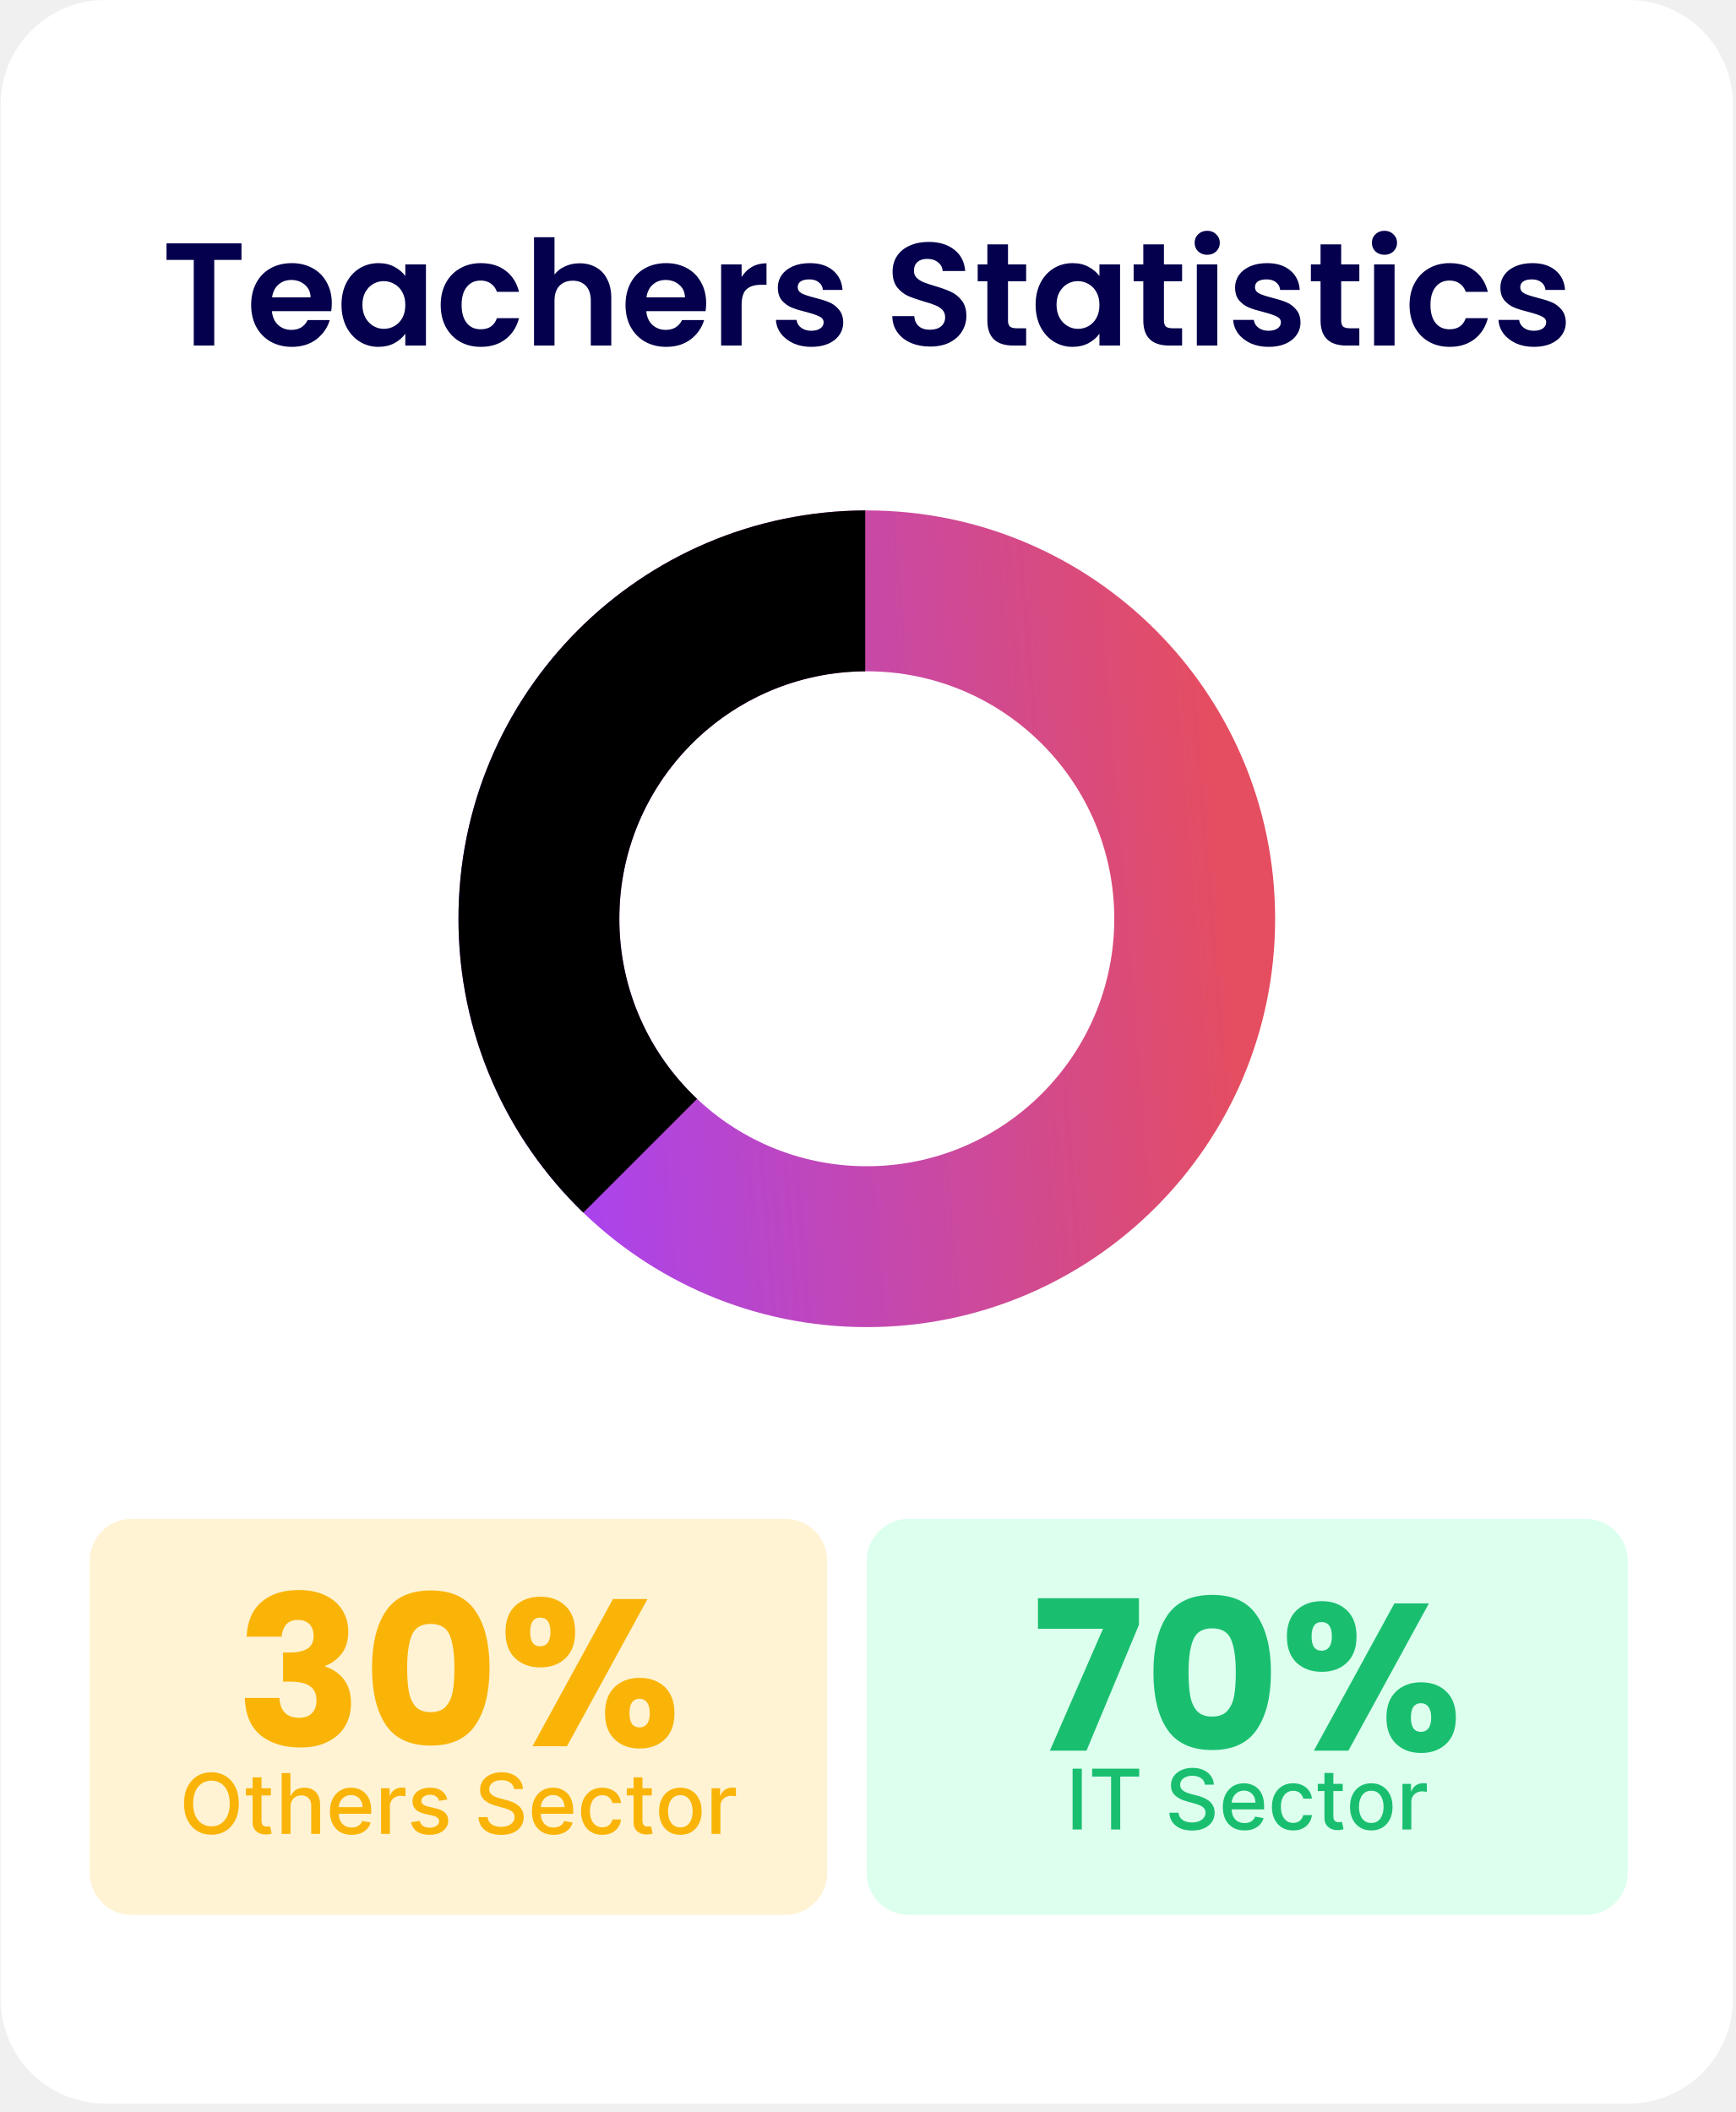
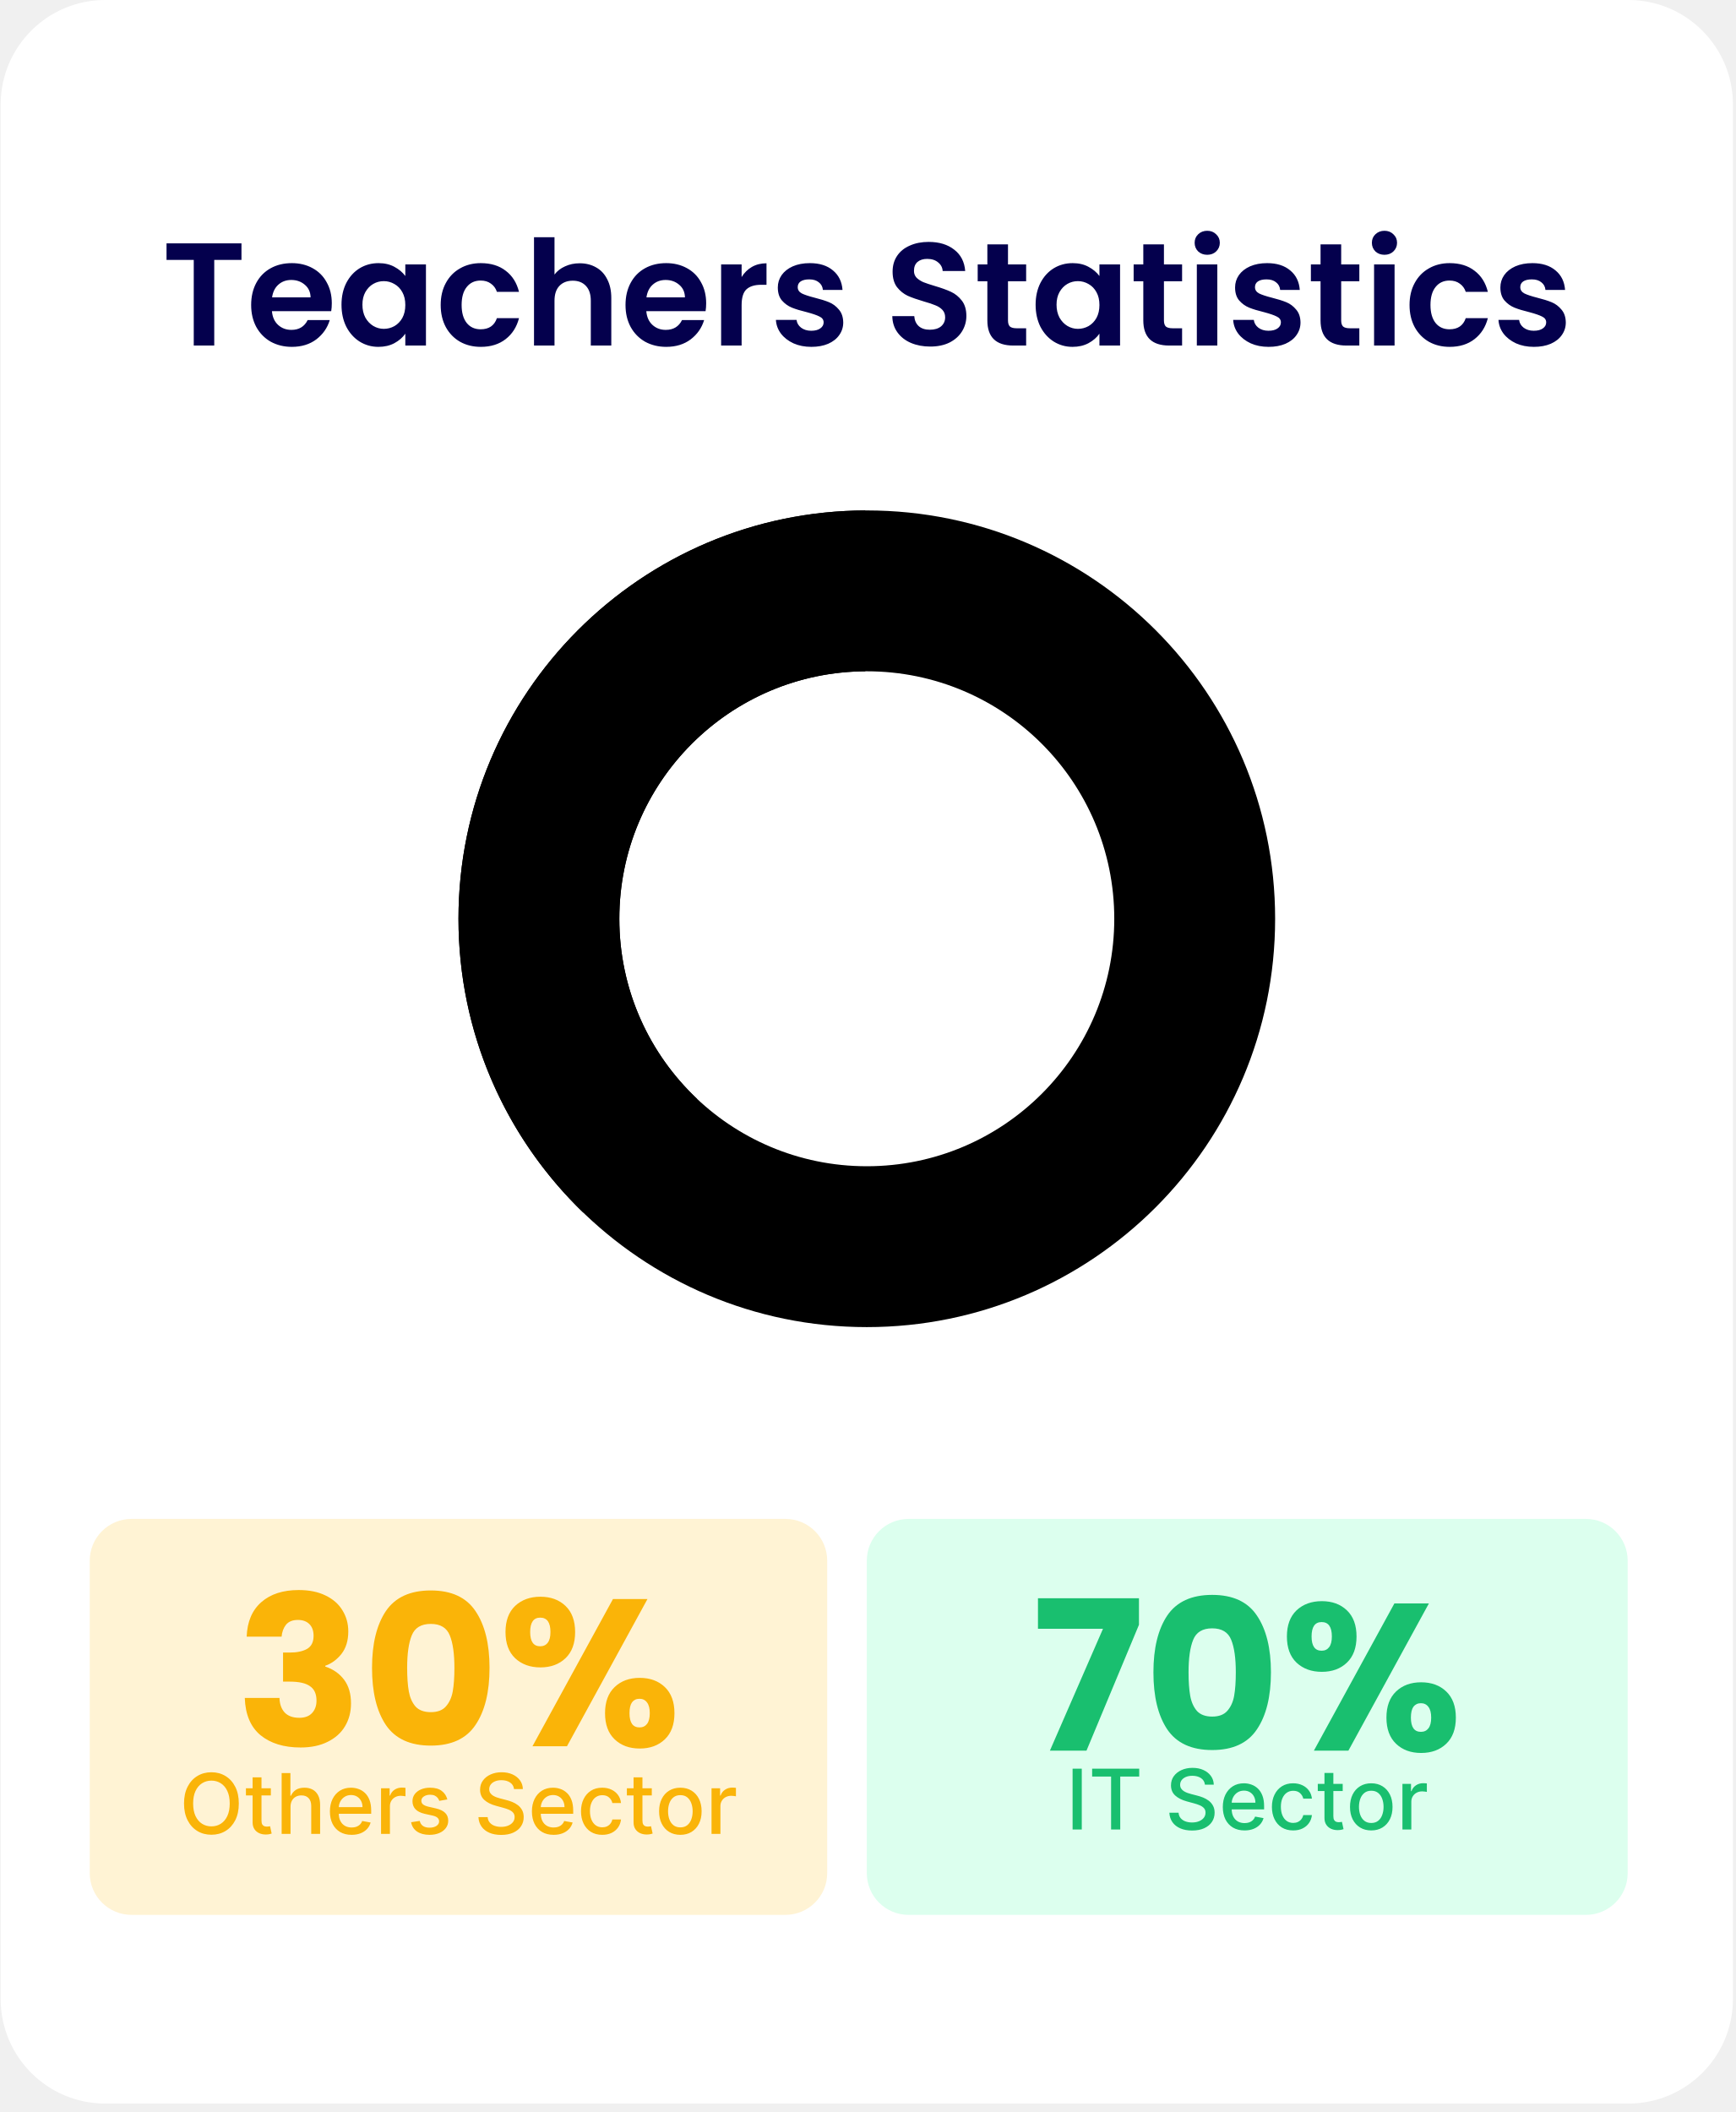
<svg xmlns="http://www.w3.org/2000/svg" width="166" height="202" viewBox="0 0 166 202" fill="none">
  <rect x="0.063" width="165.688" height="201.193" rx="10" fill="white" />
  <rect x="8.583" y="145.274" width="70.538" height="37.872" rx="4" fill="#FFF3D4" />
  <path d="M22.842 172.494C22.842 173.115 22.729 173.649 22.501 174.096C22.274 174.541 21.963 174.884 21.567 175.124C21.173 175.363 20.725 175.482 20.223 175.482C19.719 175.482 19.269 175.363 18.874 175.124C18.48 174.884 18.169 174.54 17.942 174.093C17.715 173.646 17.601 173.113 17.601 172.494C17.601 171.873 17.715 171.339 17.942 170.894C18.169 170.447 18.48 170.105 18.874 169.866C19.269 169.625 19.719 169.505 20.223 169.505C20.725 169.505 21.173 169.625 21.567 169.866C21.963 170.105 22.274 170.447 22.501 170.894C22.729 171.339 22.842 171.873 22.842 172.494ZM21.973 172.494C21.973 172.02 21.896 171.622 21.743 171.298C21.591 170.972 21.383 170.726 21.118 170.559C20.855 170.391 20.556 170.306 20.223 170.306C19.888 170.306 19.589 170.391 19.325 170.559C19.062 170.726 18.854 170.972 18.7 171.298C18.549 171.622 18.473 172.02 18.473 172.494C18.473 172.967 18.549 173.367 18.7 173.693C18.854 174.016 19.062 174.263 19.325 174.431C19.589 174.598 19.888 174.681 20.223 174.681C20.556 174.681 20.855 174.598 21.118 174.431C21.383 174.263 21.591 174.016 21.743 173.693C21.896 173.367 21.973 172.967 21.973 172.494ZM25.906 171.039V171.721H23.522V171.039H25.906ZM24.161 169.994H25.011V174.122C25.011 174.286 25.035 174.41 25.084 174.494C25.134 174.575 25.197 174.631 25.275 174.661C25.354 174.69 25.441 174.704 25.533 174.704C25.602 174.704 25.661 174.699 25.712 174.69C25.764 174.68 25.803 174.673 25.832 174.667L25.985 175.369C25.936 175.388 25.866 175.407 25.775 175.426C25.684 175.446 25.57 175.458 25.434 175.46C25.21 175.463 25.002 175.424 24.809 175.34C24.616 175.257 24.459 175.128 24.34 174.954C24.221 174.78 24.161 174.561 24.161 174.298V169.994ZM27.788 172.812V175.403H26.939V169.585H27.777V171.749H27.831C27.933 171.515 28.09 171.328 28.3 171.19C28.51 171.052 28.785 170.982 29.124 170.982C29.423 170.982 29.684 171.044 29.908 171.167C30.133 171.29 30.307 171.474 30.43 171.718C30.555 171.961 30.618 172.264 30.618 172.627V175.403H29.768V172.73C29.768 172.409 29.686 172.161 29.521 171.985C29.357 171.807 29.127 171.718 28.834 171.718C28.633 171.718 28.453 171.761 28.294 171.846C28.137 171.931 28.013 172.056 27.922 172.221C27.833 172.384 27.788 172.581 27.788 172.812ZM33.632 175.491C33.202 175.491 32.832 175.399 32.521 175.215C32.213 175.03 31.974 174.769 31.805 174.434C31.639 174.097 31.555 173.702 31.555 173.249C31.555 172.802 31.639 172.409 31.805 172.068C31.974 171.727 32.209 171.461 32.51 171.269C32.813 171.078 33.167 170.982 33.572 170.982C33.819 170.982 34.057 171.023 34.288 171.105C34.519 171.186 34.727 171.314 34.91 171.488C35.094 171.662 35.239 171.889 35.345 172.167C35.451 172.444 35.504 172.78 35.504 173.176V173.477H32.035V172.84H34.672C34.672 172.617 34.626 172.419 34.535 172.247C34.445 172.072 34.317 171.935 34.152 171.835C33.989 171.734 33.798 171.684 33.578 171.684C33.34 171.684 33.131 171.743 32.953 171.86C32.777 171.976 32.641 172.127 32.544 172.315C32.449 172.5 32.402 172.702 32.402 172.92V173.417C32.402 173.709 32.453 173.957 32.555 174.161C32.66 174.366 32.804 174.522 32.99 174.63C33.176 174.736 33.392 174.789 33.641 174.789C33.802 174.789 33.948 174.766 34.081 174.721C34.214 174.674 34.328 174.604 34.425 174.511C34.521 174.418 34.595 174.303 34.646 174.167L35.45 174.312C35.386 174.549 35.27 174.756 35.104 174.934C34.939 175.11 34.732 175.248 34.482 175.346C34.233 175.443 33.95 175.491 33.632 175.491ZM36.447 175.403V171.039H37.268V171.732H37.313C37.393 171.498 37.533 171.313 37.734 171.178C37.936 171.042 38.166 170.974 38.421 170.974C38.474 170.974 38.537 170.976 38.609 170.98C38.683 170.983 38.74 170.988 38.782 170.994V171.806C38.748 171.797 38.687 171.786 38.6 171.775C38.513 171.762 38.426 171.755 38.339 171.755C38.138 171.755 37.959 171.798 37.802 171.883C37.647 171.966 37.523 172.083 37.433 172.232C37.342 172.38 37.296 172.549 37.296 172.738V175.403H36.447ZM42.787 172.105L42.017 172.241C41.985 172.142 41.934 172.049 41.864 171.96C41.795 171.871 41.703 171.798 41.585 171.741C41.468 171.684 41.321 171.656 41.145 171.656C40.904 171.656 40.704 171.71 40.543 171.818C40.382 171.924 40.301 172.061 40.301 172.23C40.301 172.375 40.355 172.493 40.463 172.582C40.571 172.671 40.745 172.744 40.986 172.801L41.679 172.96C42.081 173.052 42.38 173.195 42.577 173.389C42.774 173.582 42.872 173.833 42.872 174.141C42.872 174.403 42.796 174.636 42.645 174.84C42.495 175.043 42.286 175.202 42.017 175.318C41.75 175.433 41.44 175.491 41.088 175.491C40.599 175.491 40.201 175.387 39.892 175.178C39.583 174.968 39.394 174.67 39.324 174.284L40.145 174.159C40.196 174.373 40.301 174.534 40.46 174.644C40.619 174.752 40.827 174.806 41.082 174.806C41.361 174.806 41.583 174.748 41.75 174.633C41.917 174.516 42 174.373 42 174.204C42 174.068 41.949 173.953 41.847 173.86C41.746 173.767 41.592 173.697 41.383 173.65L40.645 173.488C40.238 173.395 39.937 173.248 39.742 173.045C39.548 172.842 39.452 172.586 39.452 172.275C39.452 172.017 39.524 171.792 39.668 171.599C39.812 171.406 40.01 171.255 40.264 171.147C40.518 171.037 40.809 170.982 41.136 170.982C41.608 170.982 41.979 171.085 42.25 171.289C42.521 171.492 42.7 171.764 42.787 172.105ZM49.165 171.113C49.135 170.844 49.01 170.636 48.79 170.488C48.57 170.338 48.294 170.264 47.96 170.264C47.722 170.264 47.515 170.302 47.341 170.377C47.167 170.451 47.031 170.553 46.935 170.684C46.84 170.813 46.793 170.96 46.793 171.124C46.793 171.263 46.825 171.382 46.889 171.482C46.956 171.583 47.042 171.667 47.148 171.735C47.256 171.802 47.371 171.857 47.494 171.903C47.617 171.946 47.736 171.982 47.849 172.011L48.418 172.159C48.603 172.204 48.794 172.266 48.989 172.343C49.184 172.421 49.365 172.523 49.531 172.65C49.698 172.777 49.832 172.934 49.935 173.122C50.039 173.309 50.091 173.534 50.091 173.795C50.091 174.124 50.006 174.417 49.835 174.673C49.667 174.928 49.421 175.13 49.099 175.278C48.779 175.426 48.392 175.499 47.938 175.499C47.502 175.499 47.125 175.43 46.807 175.292C46.489 175.154 46.24 174.958 46.06 174.704C45.88 174.448 45.78 174.145 45.761 173.795H46.642C46.659 174.005 46.727 174.18 46.847 174.32C46.968 174.459 47.122 174.562 47.31 174.63C47.499 174.696 47.706 174.73 47.932 174.73C48.18 174.73 48.401 174.691 48.594 174.613C48.789 174.534 48.942 174.424 49.054 174.284C49.166 174.141 49.222 173.976 49.222 173.786C49.222 173.614 49.172 173.473 49.074 173.363C48.977 173.253 48.846 173.162 48.679 173.09C48.514 173.018 48.328 172.955 48.119 172.9L47.432 172.712C46.966 172.586 46.597 172.399 46.324 172.153C46.053 171.907 45.918 171.581 45.918 171.176C45.918 170.84 46.008 170.548 46.19 170.298C46.372 170.048 46.618 169.854 46.929 169.715C47.24 169.575 47.59 169.505 47.98 169.505C48.374 169.505 48.722 169.574 49.023 169.712C49.326 169.851 49.564 170.041 49.739 170.284C49.913 170.524 50.004 170.801 50.011 171.113H49.165ZM52.952 175.491C52.523 175.491 52.152 175.399 51.842 175.215C51.533 175.03 51.294 174.769 51.126 174.434C50.959 174.097 50.876 173.702 50.876 173.249C50.876 172.802 50.959 172.409 51.126 172.068C51.294 171.727 51.529 171.461 51.83 171.269C52.133 171.078 52.487 170.982 52.893 170.982C53.139 170.982 53.378 171.023 53.609 171.105C53.84 171.186 54.047 171.314 54.231 171.488C54.415 171.662 54.559 171.889 54.666 172.167C54.772 172.444 54.825 172.78 54.825 173.176V173.477H51.356V172.84H53.992C53.992 172.617 53.947 172.419 53.856 172.247C53.765 172.072 53.637 171.935 53.472 171.835C53.309 171.734 53.118 171.684 52.898 171.684C52.66 171.684 52.452 171.743 52.273 171.86C52.097 171.976 51.961 172.127 51.864 172.315C51.77 172.5 51.722 172.702 51.722 172.92V173.417C51.722 173.709 51.773 173.957 51.876 174.161C51.98 174.366 52.125 174.522 52.31 174.63C52.496 174.736 52.713 174.789 52.961 174.789C53.122 174.789 53.269 174.766 53.401 174.721C53.534 174.674 53.648 174.604 53.745 174.511C53.842 174.418 53.916 174.303 53.967 174.167L54.771 174.312C54.706 174.549 54.591 174.756 54.424 174.934C54.259 175.11 54.052 175.248 53.802 175.346C53.554 175.443 53.271 175.491 52.952 175.491ZM57.605 175.491C57.183 175.491 56.819 175.395 56.514 175.204C56.211 175.011 55.978 174.745 55.815 174.406C55.653 174.067 55.571 173.678 55.571 173.241C55.571 172.798 55.654 172.407 55.821 172.068C55.988 171.727 56.223 171.461 56.526 171.269C56.829 171.078 57.186 170.982 57.597 170.982C57.928 170.982 58.224 171.044 58.483 171.167C58.742 171.288 58.952 171.459 59.111 171.678C59.272 171.898 59.367 172.155 59.398 172.448H58.571C58.526 172.244 58.421 172.068 58.258 171.92C58.098 171.772 57.882 171.698 57.611 171.698C57.374 171.698 57.167 171.761 56.989 171.886C56.812 172.009 56.675 172.185 56.577 172.414C56.478 172.641 56.429 172.91 56.429 173.221C56.429 173.539 56.477 173.814 56.574 174.045C56.67 174.276 56.807 174.455 56.983 174.582C57.161 174.709 57.37 174.772 57.611 174.772C57.772 174.772 57.918 174.743 58.048 174.684C58.181 174.623 58.292 174.537 58.381 174.426C58.472 174.314 58.535 174.179 58.571 174.022H59.398C59.367 174.304 59.276 174.556 59.122 174.778C58.969 174.999 58.763 175.174 58.506 175.301C58.25 175.427 57.95 175.491 57.605 175.491ZM62.343 171.039V171.721H59.959V171.039H62.343ZM60.599 169.994H61.448V174.122C61.448 174.286 61.473 174.41 61.522 174.494C61.571 174.575 61.635 174.631 61.712 174.661C61.792 174.69 61.878 174.704 61.971 174.704C62.039 174.704 62.099 174.699 62.15 174.69C62.201 174.68 62.241 174.673 62.269 174.667L62.423 175.369C62.373 175.388 62.303 175.407 62.212 175.426C62.121 175.446 62.008 175.458 61.871 175.46C61.648 175.463 61.44 175.424 61.246 175.34C61.053 175.257 60.897 175.128 60.778 174.954C60.658 174.78 60.599 174.561 60.599 174.298V169.994ZM65.074 175.491C64.665 175.491 64.308 175.397 64.003 175.21C63.698 175.022 63.461 174.76 63.293 174.423C63.124 174.086 63.04 173.692 63.04 173.241C63.04 172.788 63.124 172.392 63.293 172.053C63.461 171.714 63.698 171.451 64.003 171.264C64.308 171.076 64.665 170.982 65.074 170.982C65.483 170.982 65.84 171.076 66.145 171.264C66.45 171.451 66.687 171.714 66.855 172.053C67.024 172.392 67.108 172.788 67.108 173.241C67.108 173.692 67.024 174.086 66.855 174.423C66.687 174.76 66.45 175.022 66.145 175.21C65.84 175.397 65.483 175.491 65.074 175.491ZM65.077 174.778C65.342 174.778 65.562 174.708 65.736 174.568C65.91 174.427 66.039 174.241 66.122 174.008C66.207 173.775 66.25 173.518 66.25 173.238C66.25 172.96 66.207 172.704 66.122 172.471C66.039 172.236 65.91 172.048 65.736 171.906C65.562 171.764 65.342 171.693 65.077 171.693C64.81 171.693 64.588 171.764 64.412 171.906C64.238 172.048 64.108 172.236 64.023 172.471C63.939 172.704 63.898 172.96 63.898 173.238C63.898 173.518 63.939 173.775 64.023 174.008C64.108 174.241 64.238 174.427 64.412 174.568C64.588 174.708 64.81 174.778 65.077 174.778ZM68.056 175.403V171.039H68.877V171.732H68.923C69.002 171.498 69.142 171.313 69.343 171.178C69.546 171.042 69.775 170.974 70.031 170.974C70.084 170.974 70.146 170.976 70.218 170.98C70.292 170.983 70.35 170.988 70.391 170.994V171.806C70.357 171.797 70.297 171.786 70.21 171.775C70.122 171.762 70.035 171.755 69.948 171.755C69.747 171.755 69.568 171.798 69.411 171.883C69.256 171.966 69.133 172.083 69.042 172.232C68.951 172.38 68.906 172.549 68.906 172.738V175.403H68.056Z" fill="#FAB408" />
  <path d="M23.593 156.537C23.647 155.11 24.113 154.01 24.993 153.237C25.873 152.464 27.067 152.077 28.573 152.077C29.573 152.077 30.427 152.25 31.133 152.597C31.853 152.944 32.393 153.417 32.753 154.017C33.127 154.617 33.313 155.29 33.313 156.037C33.313 156.917 33.093 157.637 32.653 158.197C32.213 158.744 31.7 159.117 31.113 159.317V159.397C31.873 159.65 32.473 160.07 32.913 160.657C33.353 161.244 33.573 161.997 33.573 162.917C33.573 163.744 33.38 164.477 32.993 165.117C32.62 165.744 32.067 166.237 31.333 166.597C30.613 166.957 29.753 167.137 28.753 167.137C27.153 167.137 25.873 166.744 24.913 165.957C23.967 165.17 23.467 163.984 23.413 162.397H26.733C26.747 162.984 26.913 163.45 27.233 163.797C27.553 164.13 28.02 164.297 28.633 164.297C29.153 164.297 29.553 164.15 29.833 163.857C30.127 163.55 30.273 163.15 30.273 162.657C30.273 162.017 30.067 161.557 29.653 161.277C29.253 160.984 28.607 160.837 27.713 160.837H27.073V158.057H27.713C28.393 158.057 28.94 157.944 29.353 157.717C29.78 157.477 29.993 157.057 29.993 156.457C29.993 155.977 29.86 155.604 29.593 155.337C29.327 155.07 28.96 154.937 28.493 154.937C27.987 154.937 27.607 155.09 27.353 155.397C27.113 155.704 26.973 156.084 26.933 156.537H23.593ZM35.583 159.517C35.583 157.224 36.023 155.417 36.903 154.097C37.796 152.777 39.23 152.117 41.203 152.117C43.176 152.117 44.603 152.777 45.483 154.097C46.376 155.417 46.823 157.224 46.823 159.517C46.823 161.837 46.376 163.657 45.483 164.977C44.603 166.297 43.176 166.957 41.203 166.957C39.23 166.957 37.796 166.297 36.903 164.977C36.023 163.657 35.583 161.837 35.583 159.517ZM43.463 159.517C43.463 158.17 43.316 157.137 43.023 156.417C42.73 155.684 42.123 155.317 41.203 155.317C40.283 155.317 39.676 155.684 39.383 156.417C39.09 157.137 38.943 158.17 38.943 159.517C38.943 160.424 38.996 161.177 39.103 161.777C39.209 162.364 39.423 162.844 39.743 163.217C40.076 163.577 40.563 163.757 41.203 163.757C41.843 163.757 42.323 163.577 42.643 163.217C42.976 162.844 43.196 162.364 43.303 161.777C43.41 161.177 43.463 160.424 43.463 159.517ZM48.35 156.097C48.35 155.017 48.656 154.184 49.27 153.597C49.896 153.01 50.703 152.717 51.69 152.717C52.676 152.717 53.476 153.01 54.09 153.597C54.703 154.184 55.01 155.017 55.01 156.097C55.01 157.177 54.703 158.01 54.09 158.597C53.476 159.184 52.676 159.477 51.69 159.477C50.703 159.477 49.896 159.184 49.27 158.597C48.656 158.01 48.35 157.177 48.35 156.097ZM61.93 152.937L54.23 167.017H50.93L58.63 152.937H61.93ZM51.67 154.717C51.03 154.717 50.71 155.177 50.71 156.097C50.71 157.004 51.03 157.457 51.67 157.457C51.976 157.457 52.216 157.344 52.39 157.117C52.563 156.89 52.65 156.55 52.65 156.097C52.65 155.177 52.323 154.717 51.67 154.717ZM57.87 163.857C57.87 162.777 58.176 161.944 58.79 161.357C59.403 160.77 60.203 160.477 61.19 160.477C62.176 160.477 62.976 160.77 63.59 161.357C64.203 161.944 64.51 162.777 64.51 163.857C64.51 164.937 64.203 165.77 63.59 166.357C62.976 166.944 62.176 167.237 61.19 167.237C60.203 167.237 59.403 166.944 58.79 166.357C58.176 165.77 57.87 164.937 57.87 163.857ZM61.17 162.477C60.863 162.477 60.623 162.59 60.45 162.817C60.29 163.044 60.21 163.39 60.21 163.857C60.21 164.764 60.53 165.217 61.17 165.217C61.476 165.217 61.716 165.104 61.89 164.877C62.063 164.65 62.15 164.31 62.15 163.857C62.15 163.404 62.063 163.064 61.89 162.837C61.716 162.597 61.476 162.477 61.17 162.477Z" fill="#FAB408" />
  <rect x="82.907" y="145.275" width="72.777" height="37.872" rx="4" fill="#DCFFEE" />
  <path d="M103.469 169.164V174.982H102.591V169.164H103.469ZM104.46 169.919V169.164H108.963V169.919H107.148V174.982H106.273V169.919H104.46ZM115.249 170.692C115.218 170.423 115.093 170.215 114.874 170.067C114.654 169.918 114.377 169.843 114.044 169.843C113.805 169.843 113.599 169.881 113.425 169.956C113.25 170.03 113.115 170.133 113.018 170.263C112.924 170.392 112.876 170.539 112.876 170.704C112.876 170.842 112.909 170.961 112.973 171.061C113.039 171.162 113.125 171.246 113.232 171.314C113.339 171.381 113.455 171.436 113.578 171.482C113.701 171.525 113.82 171.561 113.933 171.59L114.501 171.738C114.687 171.783 114.877 171.845 115.072 171.922C115.267 172 115.448 172.102 115.615 172.229C115.782 172.356 115.916 172.513 116.018 172.701C116.123 172.888 116.175 173.113 116.175 173.374C116.175 173.704 116.089 173.996 115.919 174.252C115.75 174.508 115.505 174.709 115.183 174.857C114.863 175.005 114.476 175.079 114.021 175.079C113.586 175.079 113.209 175.009 112.891 174.871C112.572 174.733 112.323 174.537 112.143 174.283C111.964 174.027 111.864 173.724 111.845 173.374H112.726C112.743 173.584 112.811 173.759 112.93 173.9C113.052 174.038 113.206 174.141 113.393 174.209C113.583 174.275 113.79 174.309 114.016 174.309C114.264 174.309 114.484 174.27 114.678 174.192C114.873 174.113 115.026 174.003 115.138 173.863C115.249 173.721 115.305 173.555 115.305 173.365C115.305 173.193 115.256 173.052 115.158 172.942C115.061 172.832 114.929 172.741 114.763 172.669C114.598 172.597 114.411 172.534 114.203 172.479L113.516 172.292C113.05 172.165 112.68 171.978 112.408 171.732C112.137 171.486 112.001 171.16 112.001 170.755C112.001 170.419 112.092 170.127 112.274 169.877C112.456 169.627 112.702 169.433 113.013 169.294C113.323 169.154 113.674 169.084 114.064 169.084C114.458 169.084 114.805 169.153 115.107 169.292C115.41 169.43 115.648 169.62 115.822 169.863C115.997 170.103 116.088 170.38 116.095 170.692H115.249ZM119.036 175.07C118.606 175.07 118.236 174.978 117.925 174.794C117.617 174.609 117.378 174.348 117.209 174.013C117.043 173.676 116.959 173.281 116.959 172.829C116.959 172.382 117.043 171.988 117.209 171.647C117.378 171.306 117.613 171.04 117.914 170.848C118.217 170.657 118.571 170.561 118.977 170.561C119.223 170.561 119.461 170.602 119.692 170.684C119.924 170.765 120.131 170.893 120.315 171.067C120.498 171.241 120.643 171.468 120.749 171.746C120.855 172.023 120.908 172.359 120.908 172.755V173.056H117.44V172.419H120.076C120.076 172.196 120.031 171.998 119.94 171.826C119.849 171.651 119.721 171.514 119.556 171.414C119.393 171.313 119.202 171.263 118.982 171.263C118.744 171.263 118.535 171.322 118.357 171.439C118.181 171.555 118.045 171.706 117.948 171.894C117.853 172.079 117.806 172.281 117.806 172.499V172.996C117.806 173.288 117.857 173.536 117.959 173.74C118.064 173.945 118.209 174.101 118.394 174.209C118.58 174.315 118.797 174.368 119.045 174.368C119.206 174.368 119.352 174.346 119.485 174.3C119.618 174.253 119.732 174.183 119.829 174.09C119.925 173.997 119.999 173.883 120.05 173.746L120.854 173.891C120.79 174.128 120.674 174.335 120.508 174.513C120.343 174.689 120.136 174.827 119.886 174.925C119.638 175.022 119.354 175.07 119.036 175.07ZM123.689 175.07C123.267 175.07 122.903 174.974 122.598 174.783C122.295 174.59 122.062 174.324 121.899 173.985C121.736 173.646 121.655 173.258 121.655 172.82C121.655 172.377 121.738 171.986 121.905 171.647C122.071 171.306 122.306 171.04 122.609 170.848C122.912 170.657 123.269 170.561 123.68 170.561C124.012 170.561 124.307 170.623 124.567 170.746C124.826 170.867 125.035 171.038 125.195 171.258C125.356 171.477 125.451 171.734 125.482 172.027H124.655C124.609 171.823 124.505 171.647 124.342 171.499C124.181 171.351 123.965 171.277 123.695 171.277C123.458 171.277 123.25 171.34 123.072 171.465C122.896 171.588 122.759 171.764 122.66 171.993C122.562 172.221 122.513 172.49 122.513 172.8C122.513 173.118 122.561 173.393 122.658 173.624C122.754 173.855 122.891 174.034 123.067 174.161C123.245 174.288 123.454 174.351 123.695 174.351C123.856 174.351 124.001 174.322 124.132 174.263C124.265 174.203 124.375 174.116 124.464 174.005C124.555 173.893 124.619 173.758 124.655 173.601H125.482C125.451 173.883 125.359 174.135 125.206 174.357C125.053 174.579 124.847 174.753 124.589 174.88C124.334 175.007 124.034 175.07 123.689 175.07ZM128.427 170.618V171.3H126.043V170.618H128.427ZM126.682 169.573H127.532V173.701C127.532 173.865 127.557 173.99 127.606 174.073C127.655 174.154 127.718 174.21 127.796 174.24C127.876 174.269 127.962 174.283 128.055 174.283C128.123 174.283 128.182 174.278 128.234 174.269C128.285 174.259 128.325 174.252 128.353 174.246L128.506 174.948C128.457 174.967 128.387 174.986 128.296 175.005C128.205 175.025 128.092 175.037 127.955 175.039C127.732 175.043 127.523 175.003 127.33 174.919C127.137 174.836 126.981 174.707 126.861 174.533C126.742 174.359 126.682 174.14 126.682 173.877V169.573ZM131.158 175.07C130.749 175.07 130.392 174.976 130.087 174.789C129.782 174.601 129.545 174.339 129.376 174.002C129.208 173.665 129.124 173.271 129.124 172.82C129.124 172.367 129.208 171.972 129.376 171.633C129.545 171.293 129.782 171.03 130.087 170.843C130.392 170.655 130.749 170.561 131.158 170.561C131.567 170.561 131.924 170.655 132.229 170.843C132.534 171.03 132.77 171.293 132.939 171.633C133.107 171.972 133.192 172.367 133.192 172.82C133.192 173.271 133.107 173.665 132.939 174.002C132.77 174.339 132.534 174.601 132.229 174.789C131.924 174.976 131.567 175.07 131.158 175.07ZM131.16 174.357C131.426 174.357 131.645 174.287 131.82 174.147C131.994 174.007 132.123 173.82 132.206 173.587C132.291 173.354 132.334 173.097 132.334 172.817C132.334 172.539 132.291 172.283 132.206 172.05C132.123 171.815 131.994 171.627 131.82 171.485C131.645 171.343 131.426 171.272 131.16 171.272C130.893 171.272 130.672 171.343 130.496 171.485C130.321 171.627 130.192 171.815 130.107 172.05C130.023 172.283 129.982 172.539 129.982 172.817C129.982 173.097 130.023 173.354 130.107 173.587C130.192 173.82 130.321 174.007 130.496 174.147C130.672 174.287 130.893 174.357 131.16 174.357ZM134.14 174.982V170.618H134.961V171.311H135.006C135.086 171.077 135.226 170.892 135.427 170.758C135.629 170.621 135.859 170.553 136.114 170.553C136.167 170.553 136.23 170.555 136.302 170.559C136.376 170.562 136.433 170.567 136.475 170.573V171.385C136.441 171.376 136.38 171.365 136.293 171.354C136.206 171.341 136.119 171.334 136.032 171.334C135.831 171.334 135.652 171.377 135.495 171.462C135.34 171.545 135.217 171.662 135.126 171.811C135.035 171.959 134.989 172.128 134.989 172.317V174.982H134.14Z" fill="#19BF6F" />
  <path d="M108.939 155.401L103.919 167.441H100.419L105.499 155.781H99.279V152.861H108.939V155.401ZM110.322 159.941C110.322 157.648 110.762 155.841 111.642 154.521C112.536 153.201 113.969 152.541 115.942 152.541C117.916 152.541 119.342 153.201 120.222 154.521C121.116 155.841 121.562 157.648 121.562 159.941C121.562 162.261 121.116 164.081 120.222 165.401C119.342 166.721 117.916 167.381 115.942 167.381C113.969 167.381 112.536 166.721 111.642 165.401C110.762 164.081 110.322 162.261 110.322 159.941ZM118.202 159.941C118.202 158.594 118.056 157.561 117.762 156.841C117.469 156.108 116.862 155.741 115.942 155.741C115.022 155.741 114.416 156.108 114.122 156.841C113.829 157.561 113.682 158.594 113.682 159.941C113.682 160.848 113.736 161.601 113.842 162.201C113.949 162.788 114.162 163.268 114.482 163.641C114.816 164.001 115.302 164.181 115.942 164.181C116.582 164.181 117.062 164.001 117.382 163.641C117.716 163.268 117.936 162.788 118.042 162.201C118.149 161.601 118.202 160.848 118.202 159.941ZM123.089 156.521C123.089 155.441 123.396 154.608 124.009 154.021C124.636 153.434 125.443 153.141 126.429 153.141C127.416 153.141 128.216 153.434 128.829 154.021C129.443 154.608 129.749 155.441 129.749 156.521C129.749 157.601 129.443 158.434 128.829 159.021C128.216 159.608 127.416 159.901 126.429 159.901C125.443 159.901 124.636 159.608 124.009 159.021C123.396 158.434 123.089 157.601 123.089 156.521ZM136.669 153.361L128.969 167.441H125.669L133.369 153.361H136.669ZM126.409 155.141C125.769 155.141 125.449 155.601 125.449 156.521C125.449 157.428 125.769 157.881 126.409 157.881C126.716 157.881 126.956 157.768 127.129 157.541C127.303 157.314 127.389 156.974 127.389 156.521C127.389 155.601 127.063 155.141 126.409 155.141ZM132.609 164.281C132.609 163.201 132.916 162.368 133.529 161.781C134.143 161.194 134.943 160.901 135.929 160.901C136.916 160.901 137.716 161.194 138.329 161.781C138.943 162.368 139.249 163.201 139.249 164.281C139.249 165.361 138.943 166.194 138.329 166.781C137.716 167.368 136.916 167.661 135.929 167.661C134.943 167.661 134.143 167.368 133.529 166.781C132.916 166.194 132.609 165.361 132.609 164.281ZM135.909 162.901C135.603 162.901 135.363 163.014 135.189 163.241C135.029 163.468 134.949 163.814 134.949 164.281C134.949 165.188 135.269 165.641 135.909 165.641C136.216 165.641 136.456 165.528 136.629 165.301C136.803 165.074 136.889 164.734 136.889 164.281C136.889 163.828 136.803 163.488 136.629 163.261C136.456 163.021 136.216 162.901 135.909 162.901Z" fill="#19BF6F" />
  <path fill-rule="evenodd" clip-rule="evenodd" d="M82.907 111.544C95.98 111.544 106.577 100.947 106.577 87.874C106.577 74.802 95.98 64.205 82.907 64.205C69.835 64.205 59.238 74.802 59.238 87.874C59.238 100.947 69.835 111.544 82.907 111.544ZM82.907 126.93C104.477 126.93 121.963 109.444 121.963 87.874C121.963 66.305 104.477 48.819 82.907 48.819C61.338 48.819 43.852 66.305 43.852 87.874C43.852 109.444 61.338 126.93 82.907 126.93Z" fill="url(#paint0_linear_1851_4659)" />
  <path d="M82.755 64.205C69.752 64.287 59.238 74.853 59.238 87.874C59.238 94.663 62.096 100.784 66.674 105.1L55.792 115.982C48.431 108.879 43.852 98.912 43.852 87.874C43.852 66.356 61.255 48.902 82.755 48.82V64.205Z" fill="black" />
  <path d="M23.096 23.277V24.859H20.492V33.049H18.532V24.859H15.928V23.277H23.096ZM31.736 29.003C31.736 29.283 31.718 29.535 31.68 29.759H26.01C26.057 30.319 26.253 30.758 26.598 31.075C26.944 31.392 27.368 31.551 27.872 31.551C28.6 31.551 29.118 31.238 29.426 30.613H31.54C31.316 31.36 30.887 31.976 30.252 32.461C29.618 32.937 28.838 33.175 27.914 33.175C27.168 33.175 26.496 33.011 25.898 32.685C25.31 32.349 24.848 31.878 24.512 31.271C24.186 30.664 24.022 29.964 24.022 29.171C24.022 28.368 24.186 27.663 24.512 27.057C24.839 26.45 25.296 25.983 25.884 25.657C26.472 25.33 27.149 25.167 27.914 25.167C28.652 25.167 29.31 25.326 29.888 25.643C30.476 25.96 30.929 26.413 31.246 27.001C31.573 27.579 31.736 28.247 31.736 29.003ZM29.706 28.443C29.697 27.939 29.515 27.538 29.16 27.239C28.806 26.931 28.372 26.777 27.858 26.777C27.373 26.777 26.962 26.926 26.626 27.225C26.3 27.514 26.099 27.92 26.024 28.443H29.706ZM32.663 29.143C32.663 28.359 32.817 27.663 33.125 27.057C33.442 26.45 33.867 25.983 34.399 25.657C34.94 25.33 35.542 25.167 36.205 25.167C36.784 25.167 37.288 25.284 37.717 25.517C38.156 25.75 38.506 26.044 38.767 26.399V25.293H40.741V33.049H38.767V31.915C38.515 32.279 38.165 32.582 37.717 32.825C37.278 33.058 36.77 33.175 36.191 33.175C35.538 33.175 34.94 33.007 34.399 32.671C33.867 32.335 33.442 31.863 33.125 31.257C32.817 30.641 32.663 29.936 32.663 29.143ZM38.767 29.171C38.767 28.695 38.674 28.289 38.487 27.953C38.3 27.608 38.048 27.346 37.731 27.169C37.414 26.982 37.073 26.889 36.709 26.889C36.345 26.889 36.009 26.977 35.701 27.155C35.393 27.332 35.141 27.593 34.945 27.939C34.758 28.275 34.665 28.676 34.665 29.143C34.665 29.61 34.758 30.02 34.945 30.375C35.141 30.72 35.393 30.986 35.701 31.173C36.018 31.36 36.354 31.453 36.709 31.453C37.073 31.453 37.414 31.364 37.731 31.187C38.048 31 38.3 30.739 38.487 30.403C38.674 30.058 38.767 29.647 38.767 29.171ZM42.151 29.171C42.151 28.368 42.315 27.668 42.641 27.071C42.968 26.464 43.42 25.997 43.999 25.671C44.578 25.335 45.24 25.167 45.987 25.167C46.949 25.167 47.742 25.41 48.367 25.895C49.002 26.371 49.426 27.043 49.641 27.911H47.527C47.415 27.575 47.224 27.314 46.953 27.127C46.692 26.931 46.365 26.833 45.973 26.833C45.413 26.833 44.97 27.038 44.643 27.449C44.316 27.85 44.153 28.424 44.153 29.171C44.153 29.908 44.316 30.482 44.643 30.893C44.97 31.294 45.413 31.495 45.973 31.495C46.767 31.495 47.285 31.14 47.527 30.431H49.641C49.426 31.271 49.002 31.938 48.367 32.433C47.733 32.928 46.939 33.175 45.987 33.175C45.24 33.175 44.578 33.011 43.999 32.685C43.42 32.349 42.968 31.882 42.641 31.285C42.315 30.678 42.151 29.974 42.151 29.171ZM55.445 25.181C56.033 25.181 56.556 25.311 57.013 25.573C57.47 25.825 57.825 26.203 58.077 26.707C58.338 27.201 58.469 27.799 58.469 28.499V33.049H56.509V28.765C56.509 28.149 56.355 27.677 56.047 27.351C55.739 27.015 55.319 26.847 54.787 26.847C54.246 26.847 53.816 27.015 53.499 27.351C53.191 27.677 53.037 28.149 53.037 28.765V33.049H51.077V22.689H53.037V26.259C53.289 25.923 53.625 25.662 54.045 25.475C54.465 25.279 54.932 25.181 55.445 25.181ZM67.543 29.003C67.543 29.283 67.524 29.535 67.487 29.759H61.817C61.864 30.319 62.06 30.758 62.405 31.075C62.75 31.392 63.175 31.551 63.679 31.551C64.407 31.551 64.925 31.238 65.233 30.613H67.347C67.123 31.36 66.694 31.976 66.059 32.461C65.424 32.937 64.645 33.175 63.721 33.175C62.974 33.175 62.302 33.011 61.705 32.685C61.117 32.349 60.655 31.878 60.319 31.271C59.992 30.664 59.829 29.964 59.829 29.171C59.829 28.368 59.992 27.663 60.319 27.057C60.646 26.45 61.103 25.983 61.691 25.657C62.279 25.33 62.956 25.167 63.721 25.167C64.458 25.167 65.116 25.326 65.695 25.643C66.283 25.96 66.736 26.413 67.053 27.001C67.38 27.579 67.543 28.247 67.543 29.003ZM65.513 28.443C65.504 27.939 65.322 27.538 64.967 27.239C64.612 26.931 64.178 26.777 63.665 26.777C63.18 26.777 62.769 26.926 62.433 27.225C62.106 27.514 61.906 27.92 61.831 28.443H65.513ZM70.934 26.497C71.186 26.086 71.512 25.764 71.914 25.531C72.324 25.297 72.791 25.181 73.314 25.181V27.239H72.796C72.18 27.239 71.713 27.384 71.396 27.673C71.088 27.962 70.934 28.466 70.934 29.185V33.049H68.974V25.293H70.934V26.497ZM77.602 33.175C76.967 33.175 76.398 33.063 75.894 32.839C75.39 32.605 74.988 32.293 74.69 31.901C74.4 31.509 74.242 31.075 74.214 30.599H76.188C76.225 30.898 76.37 31.145 76.622 31.341C76.883 31.537 77.205 31.635 77.588 31.635C77.961 31.635 78.25 31.56 78.456 31.411C78.67 31.262 78.778 31.07 78.778 30.837C78.778 30.585 78.647 30.398 78.386 30.277C78.134 30.146 77.728 30.006 77.168 29.857C76.589 29.717 76.113 29.572 75.74 29.423C75.376 29.273 75.058 29.045 74.788 28.737C74.526 28.429 74.396 28.014 74.396 27.491C74.396 27.061 74.517 26.669 74.76 26.315C75.012 25.96 75.366 25.68 75.824 25.475C76.29 25.27 76.836 25.167 77.462 25.167C78.386 25.167 79.123 25.4 79.674 25.867C80.224 26.324 80.528 26.945 80.584 27.729H78.708C78.68 27.421 78.549 27.178 78.316 27.001C78.092 26.814 77.788 26.721 77.406 26.721C77.051 26.721 76.776 26.786 76.58 26.917C76.393 27.047 76.3 27.23 76.3 27.463C76.3 27.724 76.43 27.925 76.692 28.065C76.953 28.195 77.359 28.331 77.91 28.471C78.47 28.611 78.932 28.756 79.296 28.905C79.66 29.054 79.972 29.288 80.234 29.605C80.504 29.913 80.644 30.323 80.654 30.837C80.654 31.285 80.528 31.686 80.276 32.041C80.033 32.395 79.678 32.675 79.212 32.881C78.754 33.077 78.218 33.175 77.602 33.175ZM88.973 33.147C88.291 33.147 87.675 33.03 87.125 32.797C86.583 32.563 86.154 32.227 85.837 31.789C85.519 31.35 85.356 30.832 85.347 30.235H87.447C87.475 30.636 87.615 30.953 87.867 31.187C88.128 31.42 88.483 31.537 88.931 31.537C89.388 31.537 89.747 31.43 90.009 31.215C90.27 30.991 90.401 30.701 90.401 30.347C90.401 30.058 90.312 29.82 90.135 29.633C89.957 29.446 89.733 29.302 89.463 29.199C89.201 29.087 88.837 28.965 88.371 28.835C87.736 28.648 87.218 28.466 86.817 28.289C86.425 28.102 86.084 27.827 85.795 27.463C85.515 27.09 85.375 26.595 85.375 25.979C85.375 25.4 85.519 24.896 85.809 24.467C86.098 24.038 86.504 23.711 87.027 23.487C87.549 23.253 88.147 23.137 88.819 23.137C89.827 23.137 90.643 23.384 91.269 23.879C91.903 24.364 92.253 25.046 92.319 25.923H90.163C90.144 25.587 89.999 25.311 89.729 25.097C89.467 24.873 89.117 24.761 88.679 24.761C88.296 24.761 87.988 24.859 87.755 25.055C87.531 25.251 87.419 25.535 87.419 25.909C87.419 26.17 87.503 26.39 87.671 26.567C87.848 26.735 88.063 26.875 88.315 26.987C88.576 27.09 88.94 27.211 89.407 27.351C90.041 27.538 90.559 27.724 90.961 27.911C91.362 28.098 91.707 28.378 91.997 28.751C92.286 29.124 92.431 29.614 92.431 30.221C92.431 30.744 92.295 31.229 92.025 31.677C91.754 32.125 91.357 32.484 90.835 32.755C90.312 33.016 89.691 33.147 88.973 33.147ZM96.412 26.903V30.655C96.412 30.916 96.472 31.108 96.594 31.229C96.725 31.341 96.939 31.397 97.238 31.397H98.148V33.049H96.916C95.264 33.049 94.438 32.246 94.438 30.641V26.903H93.514V25.293H94.438V23.375H96.412V25.293H98.148V26.903H96.412ZM99.054 29.143C99.054 28.359 99.208 27.663 99.516 27.057C99.833 26.45 100.258 25.983 100.79 25.657C101.331 25.33 101.933 25.167 102.596 25.167C103.174 25.167 103.678 25.284 104.108 25.517C104.546 25.75 104.896 26.044 105.158 26.399V25.293H107.132V33.049H105.158V31.915C104.906 32.279 104.556 32.582 104.108 32.825C103.669 33.058 103.16 33.175 102.582 33.175C101.928 33.175 101.331 33.007 100.79 32.671C100.258 32.335 99.833 31.863 99.516 31.257C99.208 30.641 99.054 29.936 99.054 29.143ZM105.158 29.171C105.158 28.695 105.064 28.289 104.878 27.953C104.691 27.608 104.439 27.346 104.122 27.169C103.804 26.982 103.464 26.889 103.1 26.889C102.736 26.889 102.4 26.977 102.092 27.155C101.784 27.332 101.532 27.593 101.336 27.939C101.149 28.275 101.056 28.676 101.056 29.143C101.056 29.61 101.149 30.02 101.336 30.375C101.532 30.72 101.784 30.986 102.092 31.173C102.409 31.36 102.745 31.453 103.1 31.453C103.464 31.453 103.804 31.364 104.122 31.187C104.439 31 104.691 30.739 104.878 30.403C105.064 30.058 105.158 29.647 105.158 29.171ZM111.328 26.903V30.655C111.328 30.916 111.389 31.108 111.51 31.229C111.641 31.341 111.855 31.397 112.154 31.397H113.064V33.049H111.832C110.18 33.049 109.354 32.246 109.354 30.641V26.903H108.43V25.293H109.354V23.375H111.328V25.293H113.064V26.903H111.328ZM115.468 24.369C115.122 24.369 114.833 24.262 114.6 24.047C114.376 23.823 114.264 23.547 114.264 23.221C114.264 22.894 114.376 22.623 114.6 22.409C114.833 22.185 115.122 22.073 115.468 22.073C115.813 22.073 116.098 22.185 116.322 22.409C116.555 22.623 116.672 22.894 116.672 23.221C116.672 23.547 116.555 23.823 116.322 24.047C116.098 24.262 115.813 24.369 115.468 24.369ZM116.434 25.293V33.049H114.474V25.293H116.434ZM121.338 33.175C120.703 33.175 120.134 33.063 119.63 32.839C119.126 32.605 118.725 32.293 118.426 31.901C118.137 31.509 117.978 31.075 117.95 30.599H119.924C119.961 30.898 120.106 31.145 120.358 31.341C120.619 31.537 120.941 31.635 121.324 31.635C121.697 31.635 121.987 31.56 122.192 31.411C122.407 31.262 122.514 31.07 122.514 30.837C122.514 30.585 122.383 30.398 122.122 30.277C121.87 30.146 121.464 30.006 120.904 29.857C120.325 29.717 119.849 29.572 119.476 29.423C119.112 29.273 118.795 29.045 118.524 28.737C118.263 28.429 118.132 28.014 118.132 27.491C118.132 27.061 118.253 26.669 118.496 26.315C118.748 25.96 119.103 25.68 119.56 25.475C120.027 25.27 120.573 25.167 121.198 25.167C122.122 25.167 122.859 25.4 123.41 25.867C123.961 26.324 124.264 26.945 124.32 27.729H122.444C122.416 27.421 122.285 27.178 122.052 27.001C121.828 26.814 121.525 26.721 121.142 26.721C120.787 26.721 120.512 26.786 120.316 26.917C120.129 27.047 120.036 27.23 120.036 27.463C120.036 27.724 120.167 27.925 120.428 28.065C120.689 28.195 121.095 28.331 121.646 28.471C122.206 28.611 122.668 28.756 123.032 28.905C123.396 29.054 123.709 29.288 123.97 29.605C124.241 29.913 124.381 30.323 124.39 30.837C124.39 31.285 124.264 31.686 124.012 32.041C123.769 32.395 123.415 32.675 122.948 32.881C122.491 33.077 121.954 33.175 121.338 33.175ZM128.281 26.903V30.655C128.281 30.916 128.342 31.108 128.463 31.229C128.594 31.341 128.808 31.397 129.107 31.397H130.017V33.049H128.785C127.133 33.049 126.307 32.246 126.307 30.641V26.903H125.383V25.293H126.307V23.375H128.281V25.293H130.017V26.903H128.281ZM132.421 24.369C132.075 24.369 131.786 24.262 131.553 24.047C131.329 23.823 131.217 23.547 131.217 23.221C131.217 22.894 131.329 22.623 131.553 22.409C131.786 22.185 132.075 22.073 132.421 22.073C132.766 22.073 133.051 22.185 133.275 22.409C133.508 22.623 133.625 22.894 133.625 23.221C133.625 23.547 133.508 23.823 133.275 24.047C133.051 24.262 132.766 24.369 132.421 24.369ZM133.387 25.293V33.049H131.427V25.293H133.387ZM134.819 29.171C134.819 28.368 134.983 27.668 135.309 27.071C135.636 26.464 136.089 25.997 136.667 25.671C137.246 25.335 137.909 25.167 138.655 25.167C139.617 25.167 140.41 25.41 141.035 25.895C141.67 26.371 142.095 27.043 142.309 27.911H140.195C140.083 27.575 139.892 27.314 139.621 27.127C139.36 26.931 139.033 26.833 138.641 26.833C138.081 26.833 137.638 27.038 137.311 27.449C136.985 27.85 136.821 28.424 136.821 29.171C136.821 29.908 136.985 30.482 137.311 30.893C137.638 31.294 138.081 31.495 138.641 31.495C139.435 31.495 139.953 31.14 140.195 30.431H142.309C142.095 31.271 141.67 31.938 141.035 32.433C140.401 32.928 139.607 33.175 138.655 33.175C137.909 33.175 137.246 33.011 136.667 32.685C136.089 32.349 135.636 31.882 135.309 31.285C134.983 30.678 134.819 29.974 134.819 29.171ZM146.713 33.175C146.078 33.175 145.509 33.063 145.005 32.839C144.501 32.605 144.1 32.293 143.801 31.901C143.512 31.509 143.353 31.075 143.325 30.599H145.299C145.336 30.898 145.481 31.145 145.733 31.341C145.994 31.537 146.316 31.635 146.699 31.635C147.072 31.635 147.362 31.56 147.567 31.411C147.782 31.262 147.889 31.07 147.889 30.837C147.889 30.585 147.758 30.398 147.497 30.277C147.245 30.146 146.839 30.006 146.279 29.857C145.7 29.717 145.224 29.572 144.851 29.423C144.487 29.273 144.17 29.045 143.899 28.737C143.638 28.429 143.507 28.014 143.507 27.491C143.507 27.061 143.628 26.669 143.871 26.315C144.123 25.96 144.478 25.68 144.935 25.475C145.402 25.27 145.948 25.167 146.573 25.167C147.497 25.167 148.234 25.4 148.785 25.867C149.336 26.324 149.639 26.945 149.695 27.729H147.819C147.791 27.421 147.66 27.178 147.427 27.001C147.203 26.814 146.9 26.721 146.517 26.721C146.162 26.721 145.887 26.786 145.691 26.917C145.504 27.047 145.411 27.23 145.411 27.463C145.411 27.724 145.542 27.925 145.803 28.065C146.064 28.195 146.47 28.331 147.021 28.471C147.581 28.611 148.043 28.756 148.407 28.905C148.771 29.054 149.084 29.288 149.345 29.605C149.616 29.913 149.756 30.323 149.765 30.837C149.765 31.285 149.639 31.686 149.387 32.041C149.144 32.395 148.79 32.675 148.323 32.881C147.866 33.077 147.329 33.175 146.713 33.175Z" fill="#04004D" />
  <defs>
    <linearGradient id="paint0_linear_1851_4659" x1="117.055" y1="79.692" x2="45.305" y2="85.595" gradientUnits="userSpaceOnUse">
-       <stop stop-color="#E54D60" />
-       <stop offset="1" stop-color="#A342FF" />
+       <stop stopColor="#E54D60" />
+       <stop offset="1" stopColor="#A342FF" />
    </linearGradient>
  </defs>
</svg>
